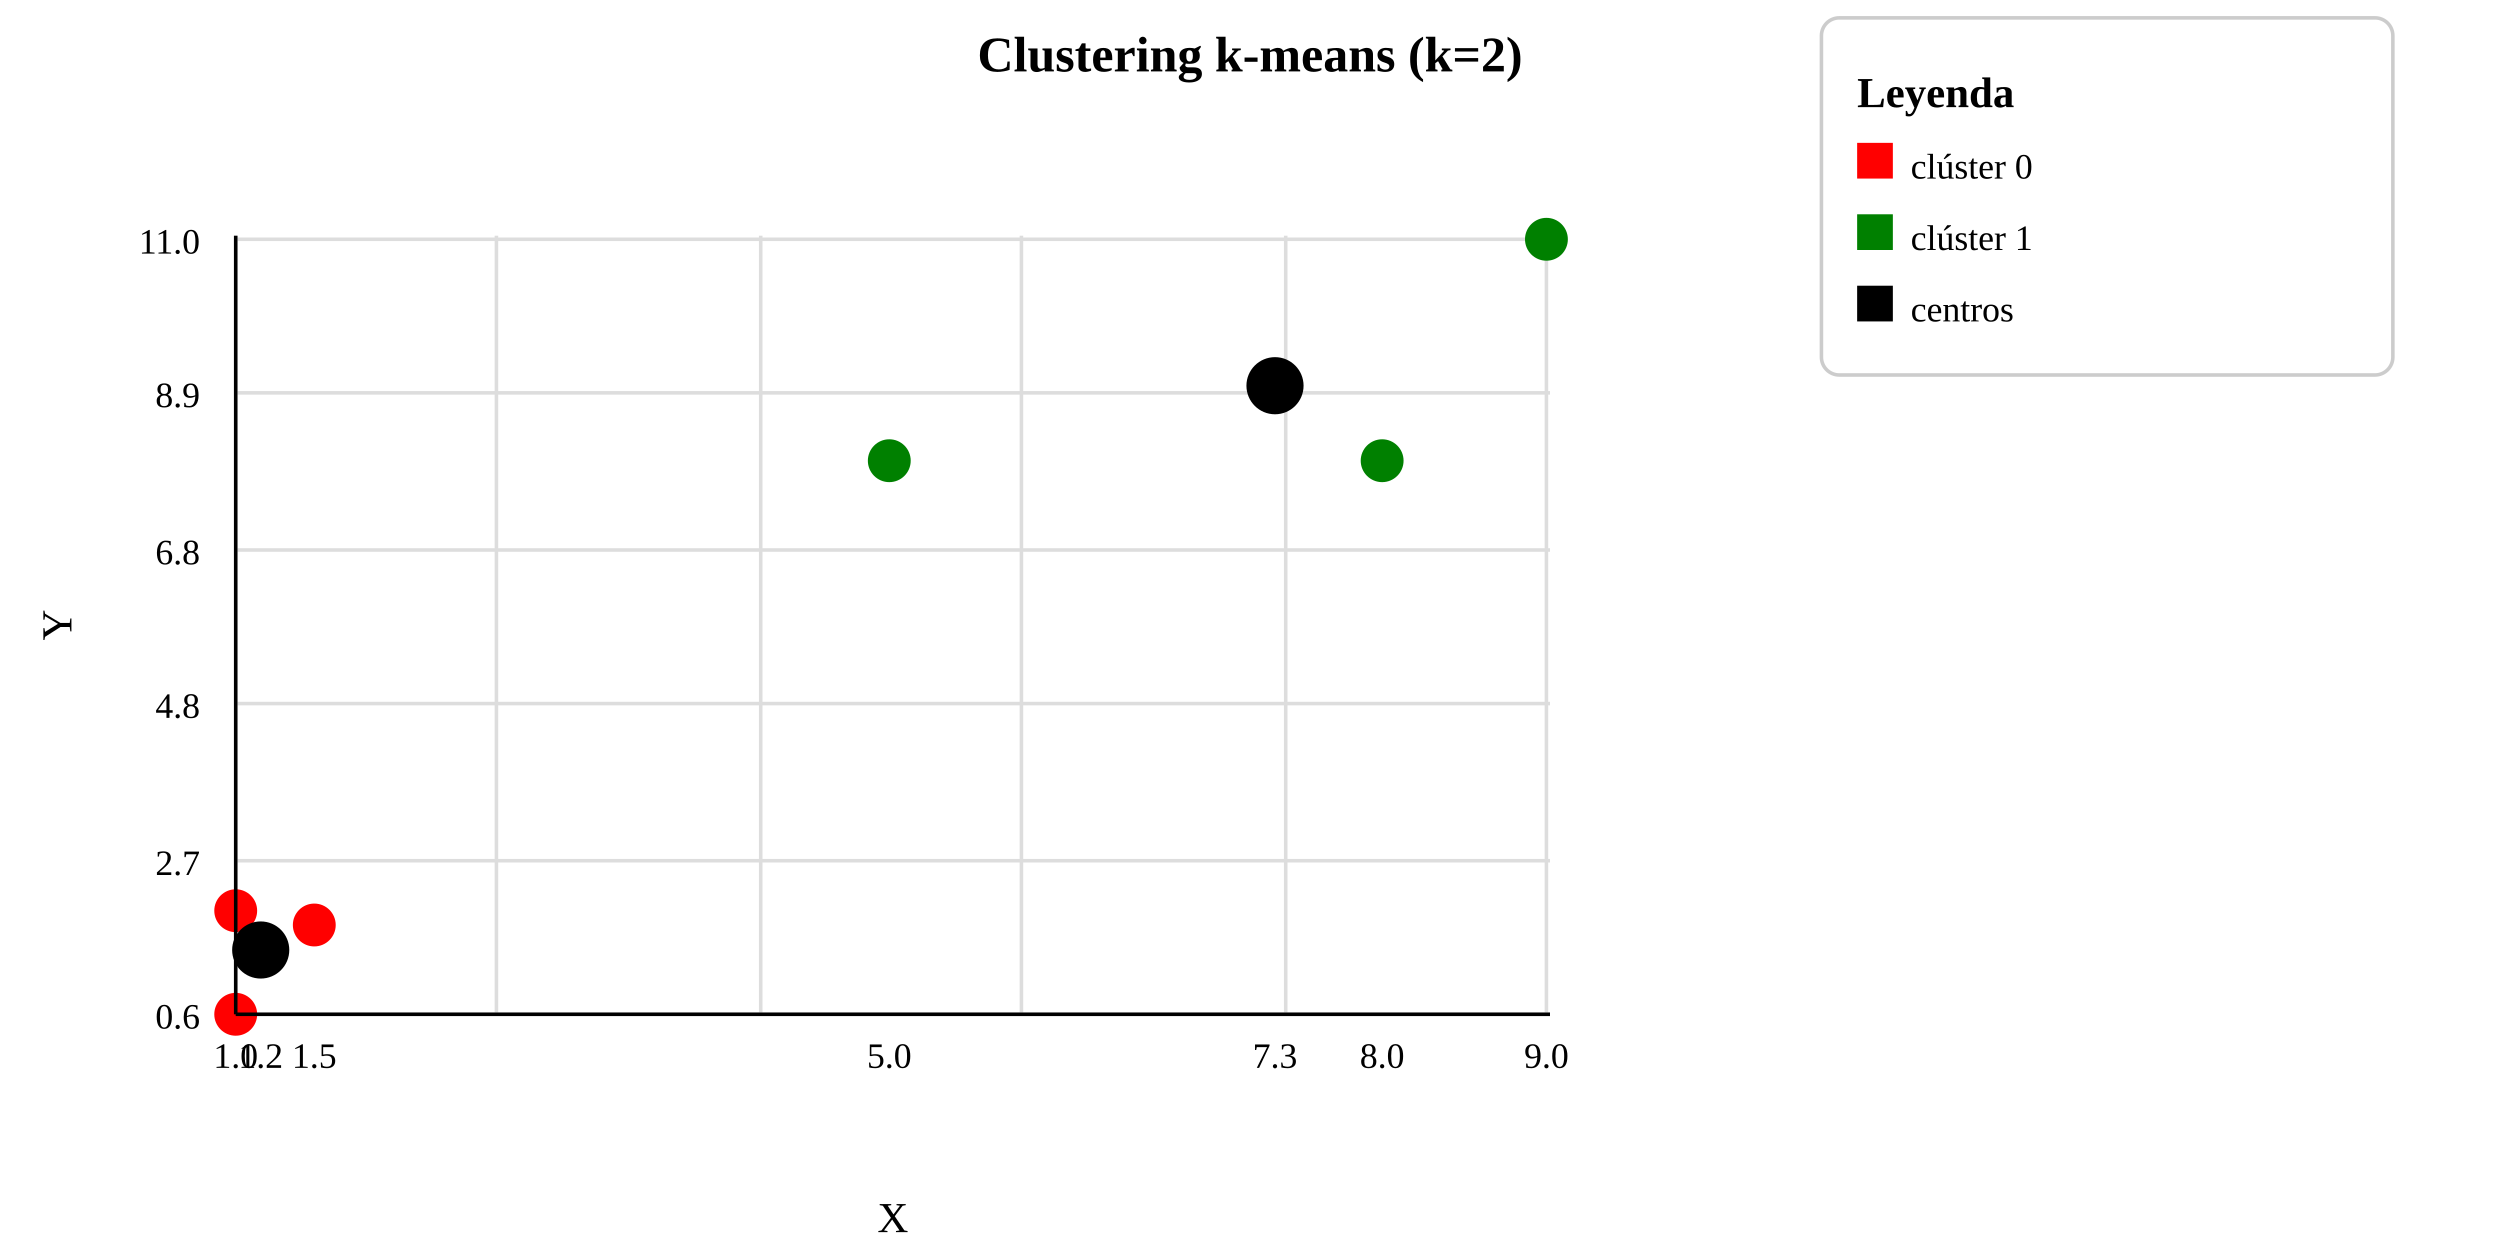
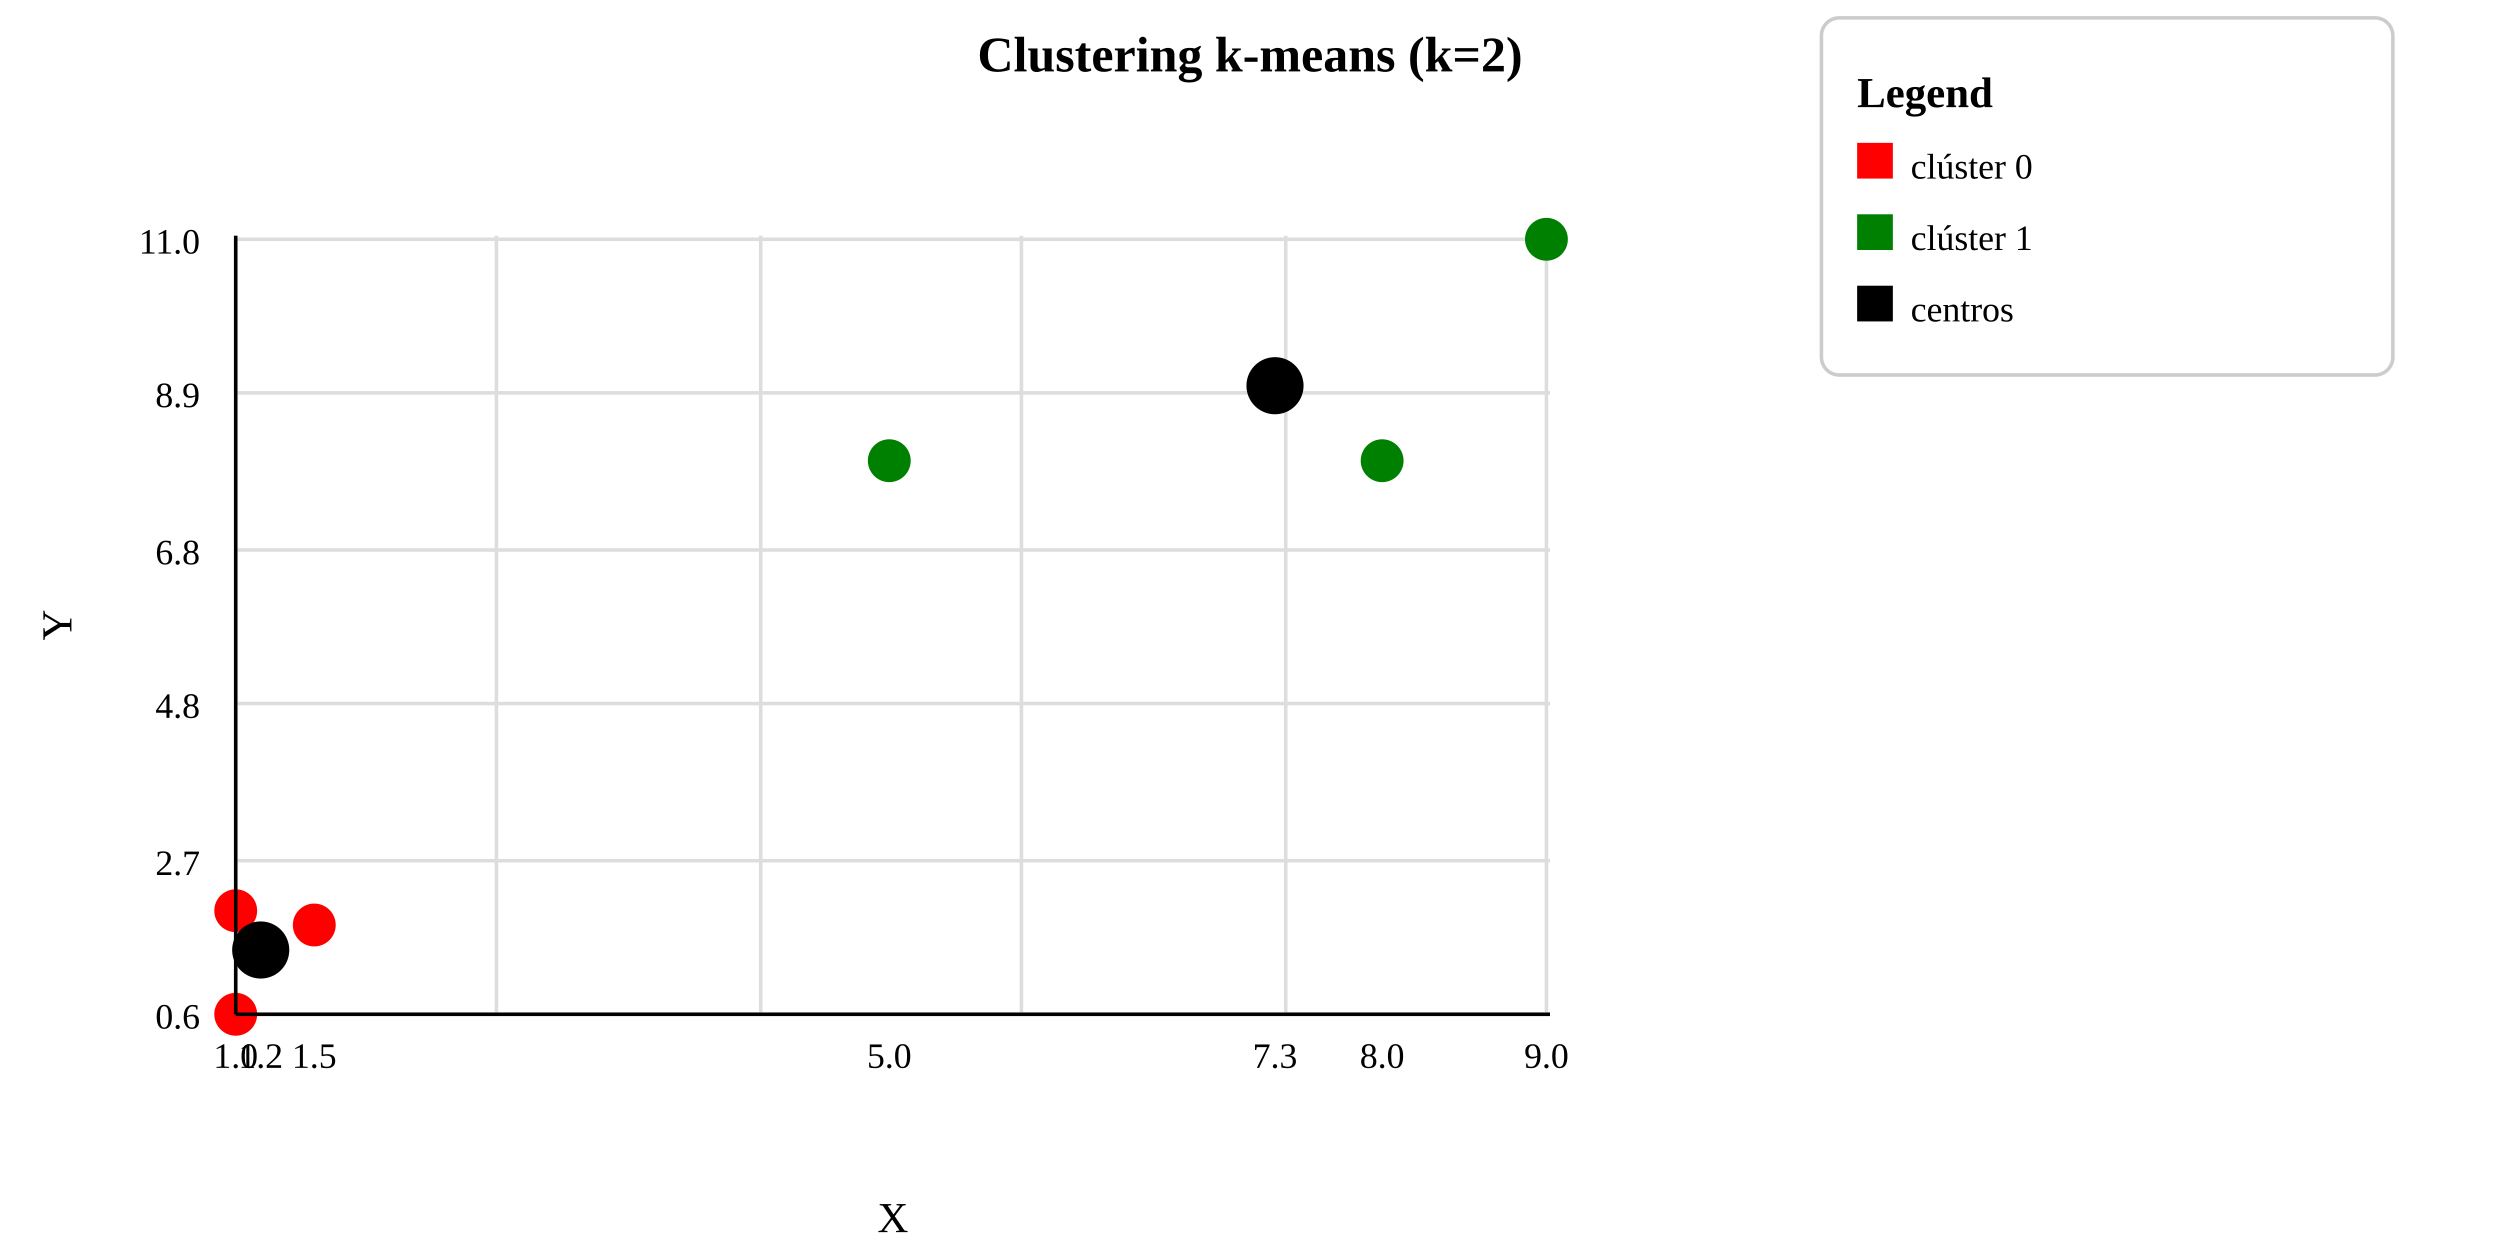
<svg xmlns="http://www.w3.org/2000/svg" width="700" height="350">
  <rect x="0" y="0" width="700" height="350" fill="white" />
  <line x1="66" y1="284" x2="434" y2="284" stroke="#ddd" stroke-width="1" />
  <line x1="66" y1="241" x2="434" y2="241" stroke="#ddd" stroke-width="1" />
  <line x1="66" y1="197" x2="434" y2="197" stroke="#ddd" stroke-width="1" />
  <line x1="66" y1="154" x2="434" y2="154" stroke="#ddd" stroke-width="1" />
  <line x1="66" y1="110" x2="434" y2="110" stroke="#ddd" stroke-width="1" />
  <line x1="66" y1="67" x2="434" y2="67" stroke="#ddd" stroke-width="1" />
  <line x1="66" y1="66" x2="66" y2="284" stroke="#ddd" stroke-width="1" />
  <line x1="139" y1="66" x2="139" y2="284" stroke="#ddd" stroke-width="1" />
  <line x1="213" y1="66" x2="213" y2="284" stroke="#ddd" stroke-width="1" />
  <line x1="286" y1="66" x2="286" y2="284" stroke="#ddd" stroke-width="1" />
  <line x1="360" y1="66" x2="360" y2="284" stroke="#ddd" stroke-width="1" />
  <line x1="433" y1="66" x2="433" y2="284" stroke="#ddd" stroke-width="1" />
  <circle cx="66" cy="255" r="6" fill="red" />
  <circle cx="88" cy="259" r="6" fill="red" />
  <circle cx="66" cy="284" r="6" fill="red" />
  <circle cx="249" cy="129" r="6" fill="green" />
  <circle cx="387" cy="129" r="6" fill="green" />
  <circle cx="433" cy="67" r="6" fill="green" />
  <circle cx="73" cy="266" r="8" fill="black" />
  <circle cx="357" cy="108" r="8" fill="black" />
  <line x1="66" y1="284" x2="434" y2="284" stroke="black" stroke-width="1" />
  <line x1="66" y1="66" x2="66" y2="284" stroke="black" stroke-width="1" />
  <text x="56" y="288" font-size="10" text-anchor="end">0.6</text>
  <text x="56" y="245" font-size="10" text-anchor="end">2.7</text>
  <text x="56" y="201" font-size="10" text-anchor="end">4.8</text>
  <text x="56" y="158" font-size="10" text-anchor="end">6.8</text>
  <text x="56" y="114" font-size="10" text-anchor="end">8.9</text>
  <text x="56" y="71" font-size="10" text-anchor="end">11.0</text>
  <text x="66" y="299" font-size="10" text-anchor="middle">1.0</text>
  <text x="73" y="299" font-size="10" text-anchor="middle">1.2</text>
  <text x="88" y="299" font-size="10" text-anchor="middle">1.5</text>
  <text x="249" y="299" font-size="10" text-anchor="middle">5.0</text>
  <text x="357" y="299" font-size="10" text-anchor="middle">7.3</text>
  <text x="387" y="299" font-size="10" text-anchor="middle">8.0</text>
  <text x="433" y="299" font-size="10" text-anchor="middle">9.0</text>
  <text x="350" y="20" font-size="14" text-anchor="middle" font-weight="bold">Clustering k-means (k=2)</text>
  <text x="250" y="345" font-size="12" text-anchor="middle">X</text>
  <g transform="translate(20,175) rotate(-90)">
    <text font-size="12" text-anchor="middle">Y</text>
  </g>
  <rect x="510" y="5" width="160" height="100" fill="white" stroke="#ccc" rx="5" />
-   <text x="520" y="30" font-size="12" font-weight="bold">Leyenda</text>
+   <text x="520" y="30" font-size="12" font-weight="bold">Legend</text>
  <rect x="520" y="40" width="10" height="10" fill="red" />
  <text x="535" y="50" font-size="10">clúster 0</text>
  <rect x="520" y="60" width="10" height="10" fill="green" />
  <text x="535" y="70" font-size="10">clúster 1</text>
  <rect x="520" y="80" width="10" height="10" fill="black" />
  <text x="535" y="90" font-size="10">centros</text>
</svg>
